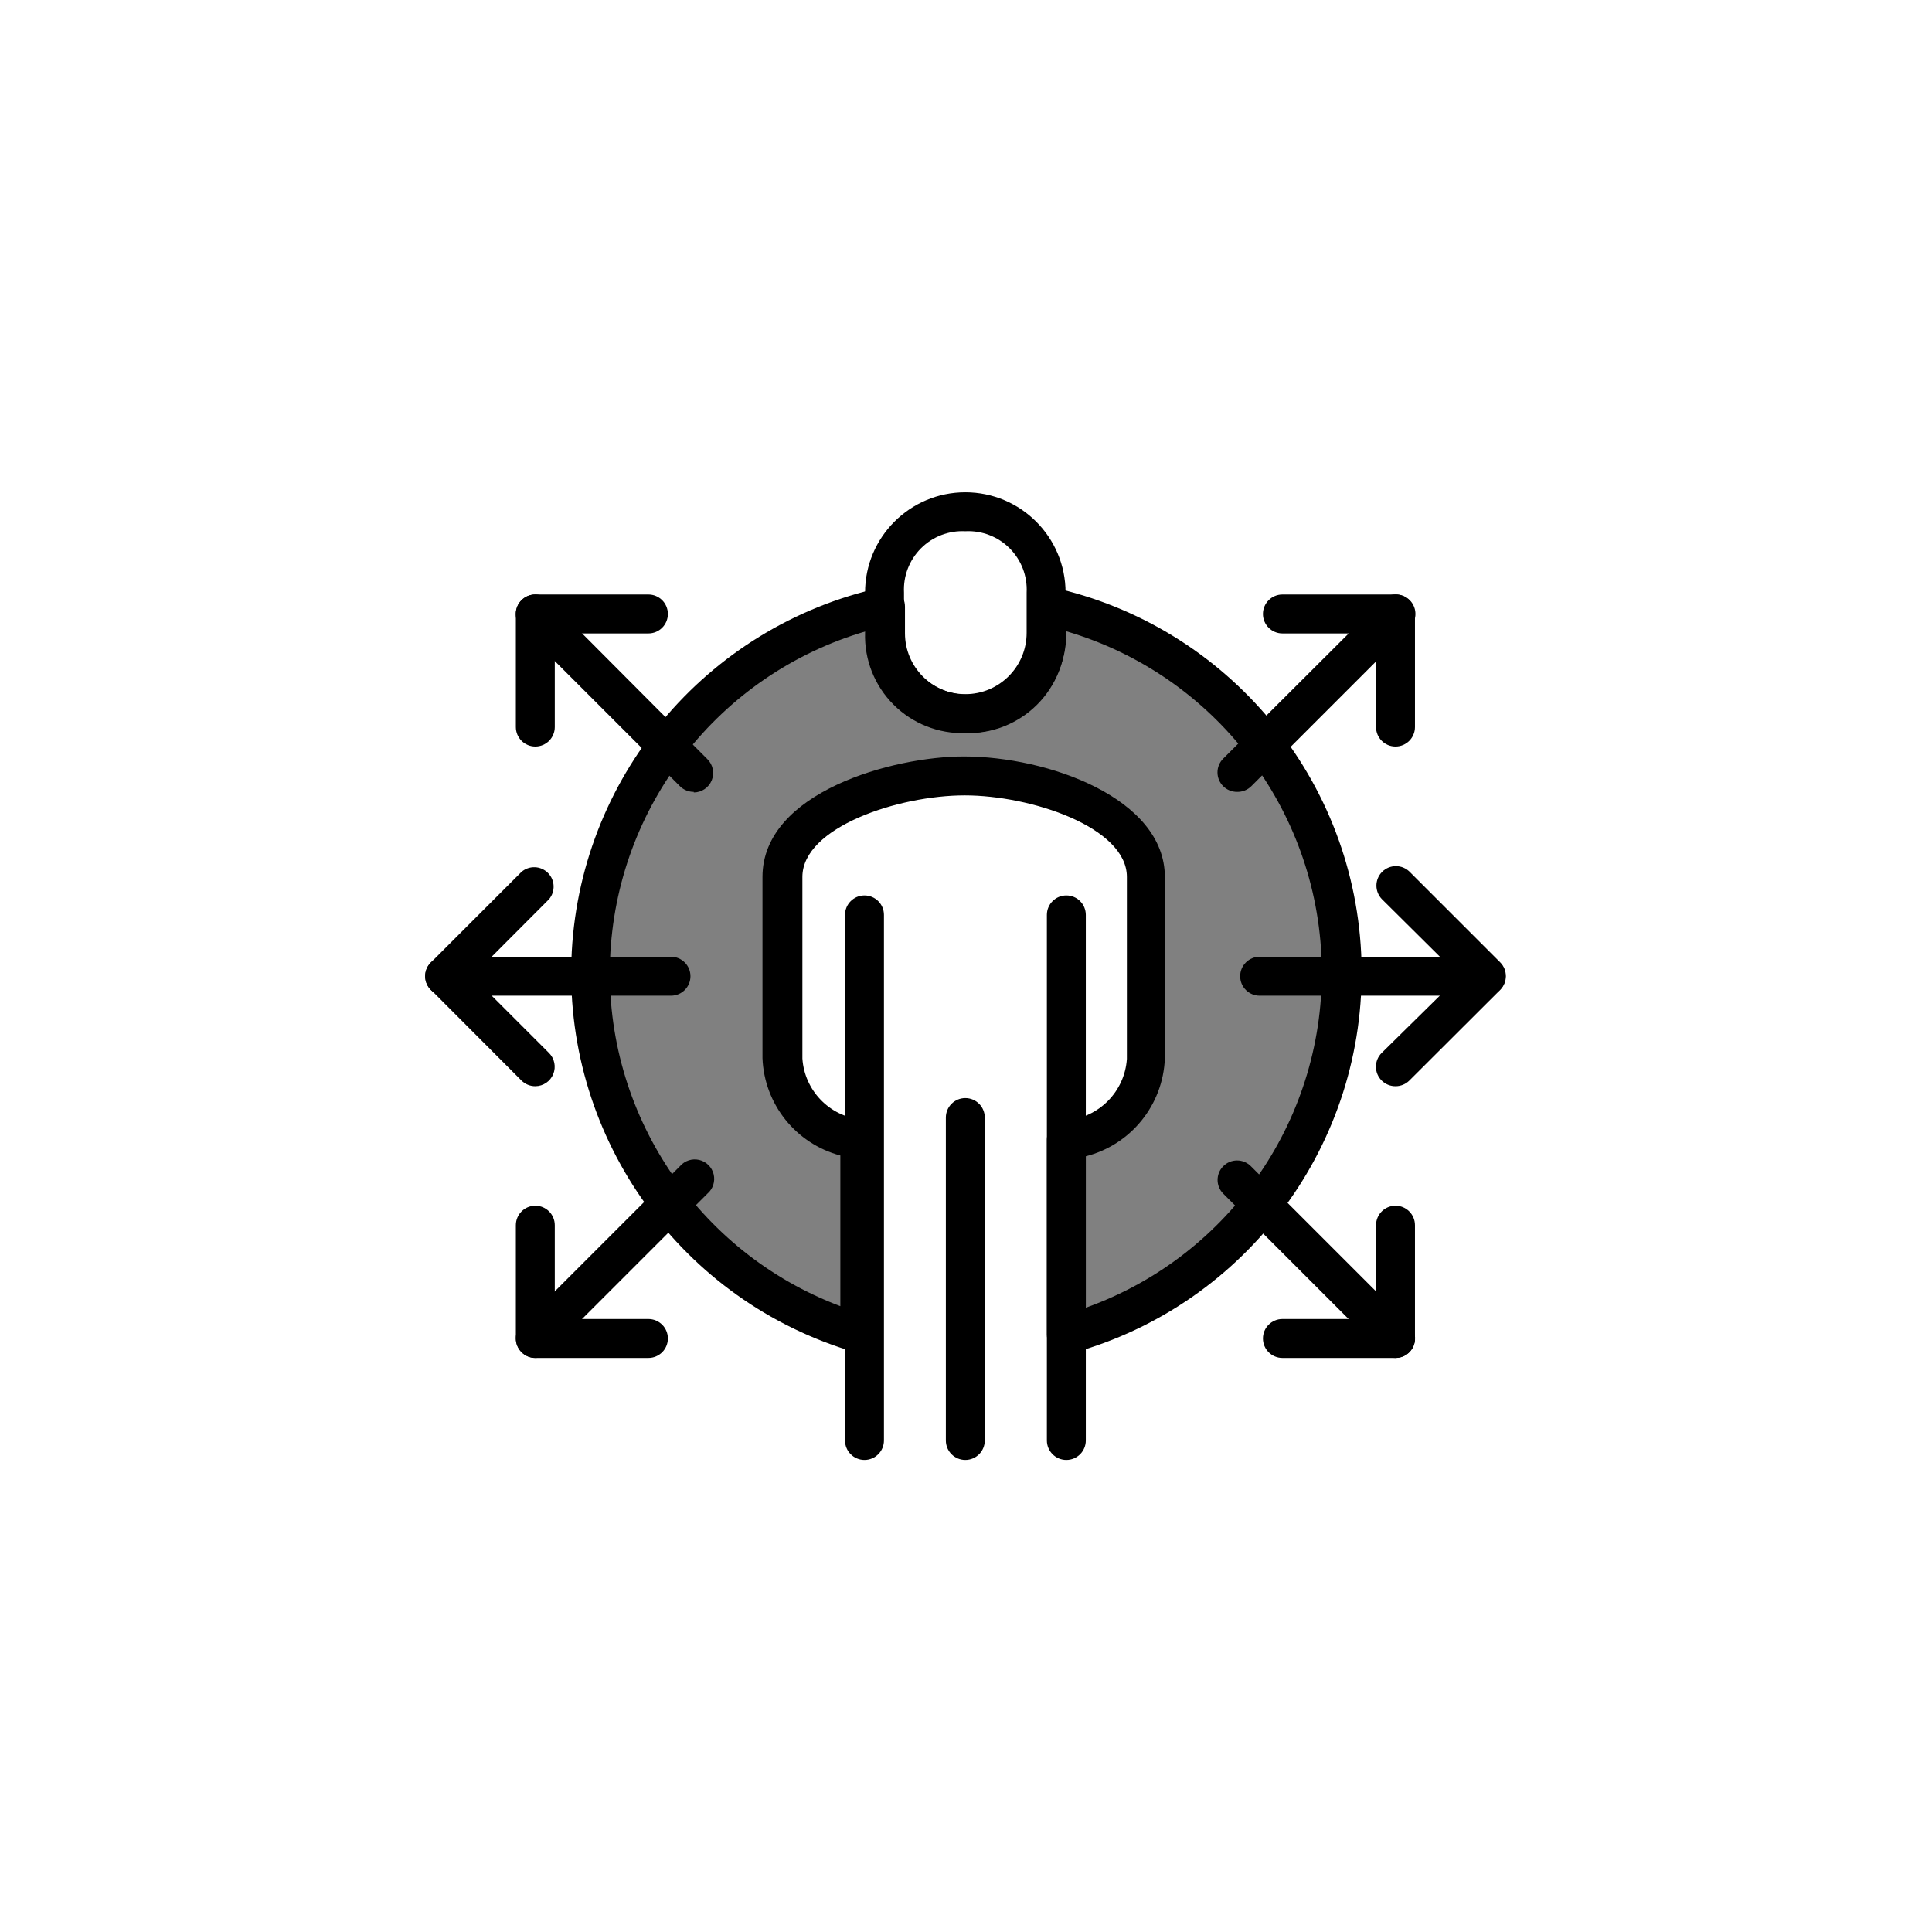
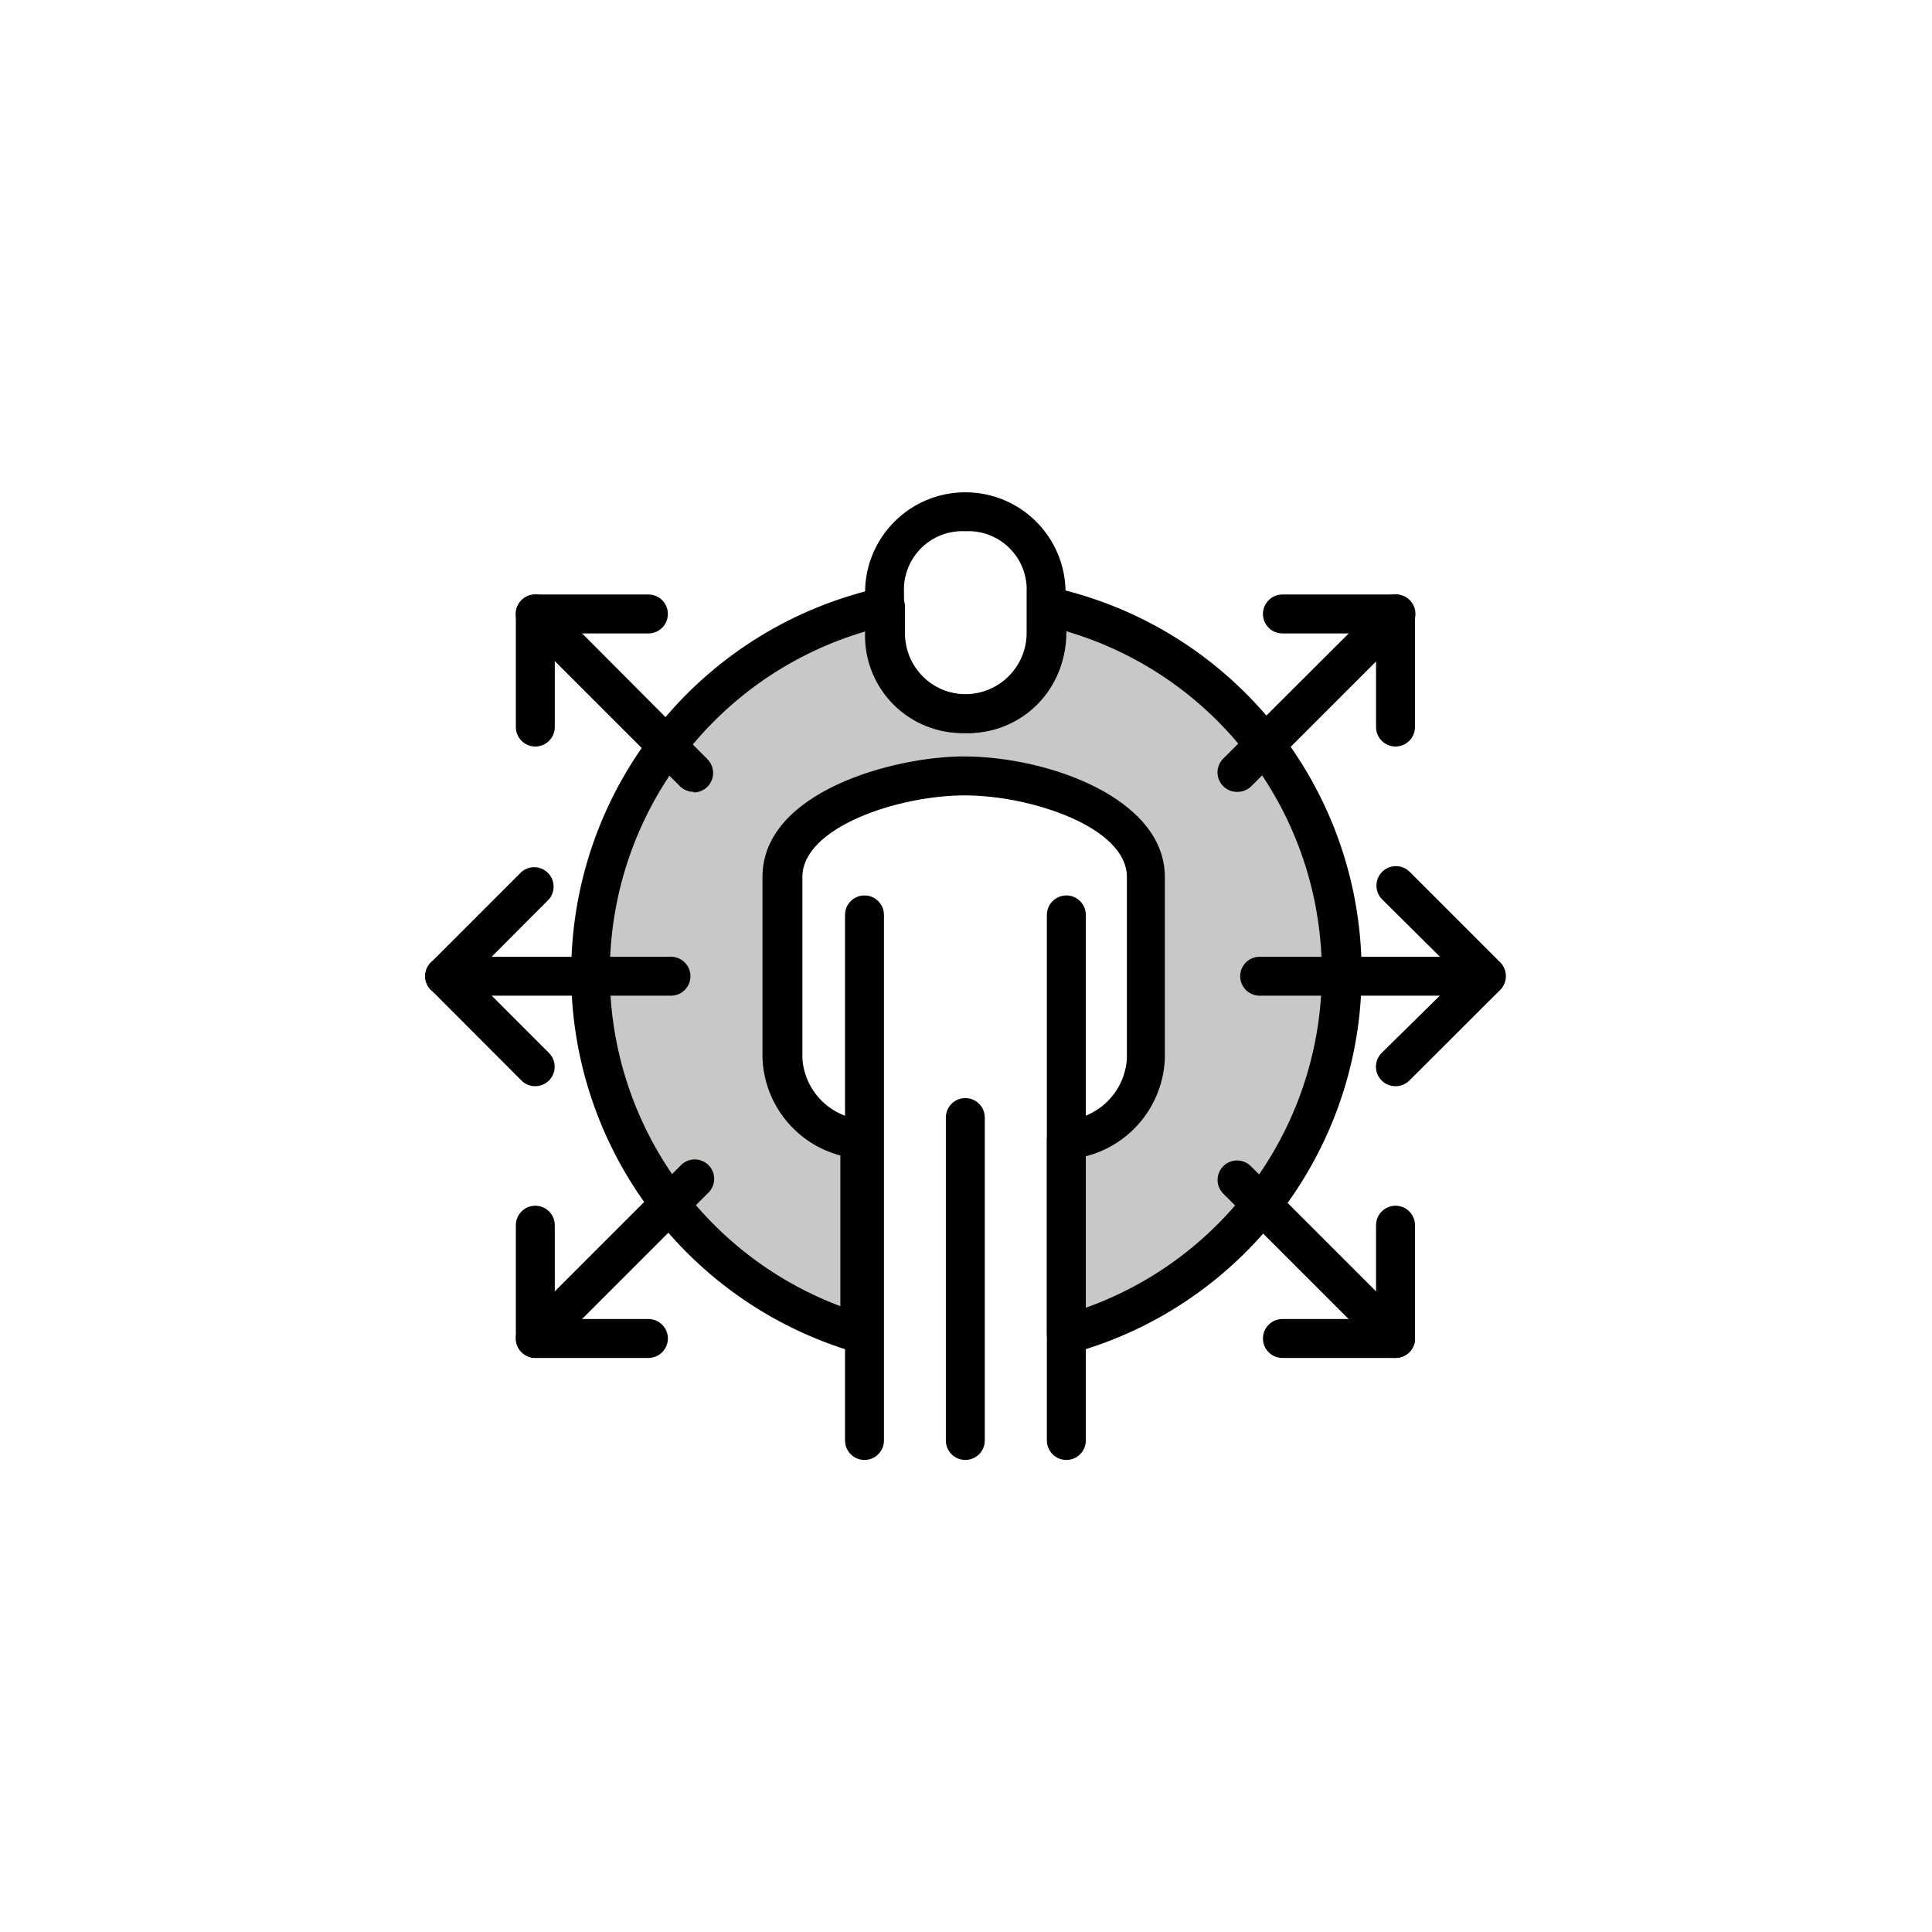
<svg xmlns="http://www.w3.org/2000/svg" class="triumph-svg-icon" width="1.38in" height="1.38in" viewBox="0 0 99.25 99.25">
  <defs>
    <style>
-       .cls-1 {
-         fill: #808080;
+       .primary {
+         fill: #c8c9c7;
      }

-       .cls-2 {
+       .secondary {
        fill: #000000;
      }
    </style>
  </defs>
  <g>
    <g>
-       <path class="cls-1" d="M53.74,31.14v1.37a4.15,4.15,0,1,1-8.3,0V31.14a19.29,19.29,0,0,0-1.27,37.35v-10a4.38,4.38,0,0,1-4-4.13V45.05c0-3.43,5.73-5.19,9.34-5.19s9.33,1.76,9.33,5.19v9.33a4.37,4.37,0,0,1-4.1,4.15v10a19.28,19.28,0,0,0-1-37.41Z" />
-       <path class="cls-2" d="M54.78,69.55a1,1,0,0,1-.61-.2,1,1,0,0,1-.39-.8v-10a1,1,0,0,1,1-1,3.39,3.39,0,0,0,3.11-3.15V45.05c0-2.56-4.94-4.19-8.33-4.19s-8.34,1.63-8.34,4.19v9.33a3.38,3.38,0,0,0,3,3.13,1,1,0,0,1,1,1v10a1,1,0,0,1-.4.8,1,1,0,0,1-.89.16,20.29,20.29,0,0,1,1.35-39.29,1,1,0,0,1,.84.2,1,1,0,0,1,.37.78v1.37a3.15,3.15,0,1,0,6.3,0V31.14a1,1,0,0,1,.37-.78,1,1,0,0,1,.85-.2,20.28,20.28,0,0,1,1.09,39.35A.84.84,0,0,1,54.78,69.55Zm1-10.15v7.78a18.28,18.28,0,0,0-1-34.75v.08a5.15,5.15,0,1,1-10.3,0v-.08A18.29,18.29,0,0,0,43.17,67.1V59.36a5.39,5.39,0,0,1-4-5V45.05c0-4.37,6.73-6.19,10.34-6.19,4.33,0,10.33,2.15,10.33,6.19v9.33A5.4,5.4,0,0,1,55.78,59.4Z" />
+       <path class="primary" d="M53.74,31.14v1.37a4.15,4.15,0,1,1-8.3,0V31.14a19.29,19.29,0,0,0-1.27,37.35v-10a4.38,4.38,0,0,1-4-4.13V45.05c0-3.43,5.73-5.19,9.34-5.19s9.33,1.76,9.33,5.19v9.33a4.37,4.37,0,0,1-4.1,4.15v10a19.28,19.28,0,0,0-1-37.41Z" />
+       <path class="secondary" d="M54.78,69.55a1,1,0,0,1-.61-.2,1,1,0,0,1-.39-.8v-10a1,1,0,0,1,1-1,3.39,3.39,0,0,0,3.11-3.15V45.05c0-2.56-4.94-4.19-8.33-4.19s-8.34,1.63-8.34,4.19v9.33a3.38,3.38,0,0,0,3,3.13,1,1,0,0,1,1,1v10a1,1,0,0,1-.4.8,1,1,0,0,1-.89.16,20.29,20.29,0,0,1,1.35-39.29,1,1,0,0,1,.84.2,1,1,0,0,1,.37.78v1.37a3.15,3.15,0,1,0,6.3,0V31.14a1,1,0,0,1,.37-.78,1,1,0,0,1,.85-.2,20.28,20.28,0,0,1,1.09,39.35A.84.84,0,0,1,54.78,69.55Zm1-10.15v7.78a18.28,18.28,0,0,0-1-34.75v.08a5.15,5.15,0,1,1-10.3,0v-.08A18.29,18.29,0,0,0,43.17,67.1V59.36a5.39,5.39,0,0,1-4-5V45.05c0-4.37,6.73-6.19,10.34-6.19,4.33,0,10.33,2.15,10.33,6.19v9.33A5.4,5.4,0,0,1,55.78,59.4Z" />
    </g>
-     <path class="cls-2" d="M54.78,75a1,1,0,0,1-1-1V47a1,1,0,1,1,2,0V74A1,1,0,0,1,54.78,75Z" />
-     <path class="cls-2" d="M44.41,75a1,1,0,0,1-1-1V47a1,1,0,1,1,2,0V74A1,1,0,0,1,44.41,75Z" />
-     <path class="cls-2" d="M49.59,75a1,1,0,0,1-1-1V57.41a1,1,0,0,1,2,0V74A1,1,0,0,1,49.59,75Z" />
+     <path class="secondary" d="M54.78,75a1,1,0,0,1-1-1V47a1,1,0,1,1,2,0V74A1,1,0,0,1,54.78,75Z" />
+     <path class="secondary" d="M44.41,75a1,1,0,0,1-1-1V47a1,1,0,1,1,2,0V74A1,1,0,0,1,44.41,75Z" />
+     <path class="secondary" d="M49.59,75a1,1,0,0,1-1-1V57.41a1,1,0,0,1,2,0V74A1,1,0,0,1,49.59,75Z" />
    <g>
      <g>
-         <path class="cls-2" d="M34.47,51.15H22.84a1,1,0,1,1,0-2H34.47a1,1,0,0,1,0,2Z" />
-         <path class="cls-2" d="M27.5,55.8a1,1,0,0,1-.71-.29l-4.65-4.66a1,1,0,0,1-.3-.7,1,1,0,0,1,.3-.71l4.65-4.65A1,1,0,0,1,28.2,46.2l-3.94,3.95,3.94,3.94a1,1,0,0,1-.7,1.71Z" />
+         <path class="secondary" d="M34.47,51.15H22.84a1,1,0,1,1,0-2H34.47a1,1,0,0,1,0,2Z" />
+         <path class="secondary" d="M27.5,55.8a1,1,0,0,1-.71-.29l-4.65-4.66a1,1,0,0,1-.3-.7,1,1,0,0,1,.3-.71l4.65-4.65A1,1,0,0,1,28.2,46.2l-3.94,3.95,3.94,3.94a1,1,0,0,1-.7,1.71Z" />
      </g>
      <g>
-         <path class="cls-2" d="M35.64,40.68a1,1,0,0,1-.71-.29l-8.14-8.14a1,1,0,0,1,0-1.42,1,1,0,0,1,1.41,0L36.34,39a1,1,0,0,1-.7,1.71Z" />
-         <path class="cls-2" d="M27.5,38.35a1,1,0,0,1-1-1V31.54a1,1,0,0,1,1-1h5.81a1,1,0,0,1,0,2H28.5v4.81A1,1,0,0,1,27.5,38.35Z" />
+         <path class="secondary" d="M35.64,40.68a1,1,0,0,1-.71-.29l-8.14-8.14a1,1,0,0,1,0-1.42,1,1,0,0,1,1.41,0L36.34,39a1,1,0,0,1-.7,1.71Z" />
+         <path class="secondary" d="M27.5,38.35a1,1,0,0,1-1-1V31.54a1,1,0,0,1,1-1h5.81a1,1,0,0,1,0,2H28.5v4.81A1,1,0,0,1,27.5,38.35Z" />
      </g>
      <g>
-         <path class="cls-2" d="M27.5,69.76a1,1,0,0,1-.71-.3,1,1,0,0,1,0-1.41l8.14-8.14a1,1,0,1,1,1.41,1.41L28.2,69.46A1,1,0,0,1,27.5,69.76Z" />
-         <path class="cls-2" d="M33.31,69.76H27.5a1,1,0,0,1-1-1V62.94a1,1,0,0,1,2,0v4.82h4.81a1,1,0,0,1,0,2Z" />
+         <path class="secondary" d="M27.5,69.76a1,1,0,0,1-.71-.3,1,1,0,0,1,0-1.41l8.14-8.14a1,1,0,1,1,1.41,1.41L28.2,69.46A1,1,0,0,1,27.5,69.76Z" />
+         <path class="secondary" d="M33.31,69.76H27.5a1,1,0,0,1-1-1V62.94a1,1,0,0,1,2,0v4.82h4.81a1,1,0,0,1,0,2Z" />
      </g>
      <g>
-         <path class="cls-2" d="M76.34,51.15H64.71a1,1,0,1,1,0-2H76.34a1,1,0,0,1,0,2Z" />
-         <path class="cls-2" d="M71.69,55.8a1,1,0,0,1-.71-.29,1,1,0,0,1,0-1.42l4-3.94L71,46.2a1,1,0,0,1,0-1.41,1,1,0,0,1,1.42,0l4.65,4.65a1,1,0,0,1,.29.71,1,1,0,0,1-.29.7L72.4,55.51A1,1,0,0,1,71.69,55.8Z" />
+         <path class="secondary" d="M76.34,51.15H64.71a1,1,0,1,1,0-2H76.34a1,1,0,0,1,0,2Z" />
+         <path class="secondary" d="M71.69,55.8a1,1,0,0,1-.71-.29,1,1,0,0,1,0-1.42l4-3.94L71,46.2a1,1,0,0,1,0-1.41,1,1,0,0,1,1.42,0l4.65,4.65a1,1,0,0,1,.29.71,1,1,0,0,1-.29.7L72.4,55.51A1,1,0,0,1,71.69,55.8Z" />
      </g>
      <g>
-         <path class="cls-2" d="M63.55,40.68a1,1,0,0,1-.71-.29,1,1,0,0,1,0-1.42L71,30.83a1,1,0,0,1,1.42,1.42l-8.14,8.14A1,1,0,0,1,63.55,40.68Z" />
-         <path class="cls-2" d="M71.69,38.35a1,1,0,0,1-1-1V32.54H65.88a1,1,0,0,1,0-2h5.81a1,1,0,0,1,1,1v5.81A1,1,0,0,1,71.69,38.35Z" />
+         <path class="secondary" d="M63.55,40.68a1,1,0,0,1-.71-.29,1,1,0,0,1,0-1.42L71,30.83a1,1,0,0,1,1.42,1.42l-8.14,8.14A1,1,0,0,1,63.55,40.68Z" />
+         <path class="secondary" d="M71.69,38.35a1,1,0,0,1-1-1V32.54H65.88a1,1,0,0,1,0-2h5.81a1,1,0,0,1,1,1v5.81A1,1,0,0,1,71.69,38.35Z" />
      </g>
      <g>
-         <path class="cls-2" d="M71.69,69.76a1,1,0,0,1-.71-.3l-8.14-8.14a1,1,0,0,1,0-1.41,1,1,0,0,1,1.42,0l8.14,8.14a1,1,0,0,1-.71,1.71Z" />
-         <path class="cls-2" d="M71.69,69.76H65.88a1,1,0,0,1,0-2h4.81V62.94a1,1,0,0,1,2,0v5.82A1,1,0,0,1,71.69,69.76Z" />
+         <path class="secondary" d="M71.69,69.76a1,1,0,0,1-.71-.3l-8.14-8.14a1,1,0,0,1,0-1.41,1,1,0,0,1,1.42,0l8.14,8.14a1,1,0,0,1-.71,1.71Z" />
+         <path class="secondary" d="M71.69,69.76H65.88a1,1,0,0,1,0-2h4.81V62.94a1,1,0,0,1,2,0v5.82A1,1,0,0,1,71.69,69.76Z" />
      </g>
    </g>
-     <path class="cls-2" d="M49.59,37.66a5,5,0,0,1-5.15-5.15V30.44a5.15,5.15,0,1,1,10.3,0v2.07A5,5,0,0,1,49.59,37.66Zm0-10.37a3,3,0,0,0-3.15,3.15v2.07a3.15,3.15,0,1,0,6.3,0V30.44A3,3,0,0,0,49.59,27.29Z" />
+     <path class="secondary" d="M49.59,37.66a5,5,0,0,1-5.15-5.15V30.44a5.15,5.15,0,1,1,10.3,0v2.07A5,5,0,0,1,49.59,37.66Zm0-10.37a3,3,0,0,0-3.15,3.15v2.07a3.15,3.15,0,1,0,6.3,0V30.44A3,3,0,0,0,49.59,27.29Z" />
  </g>
</svg>
